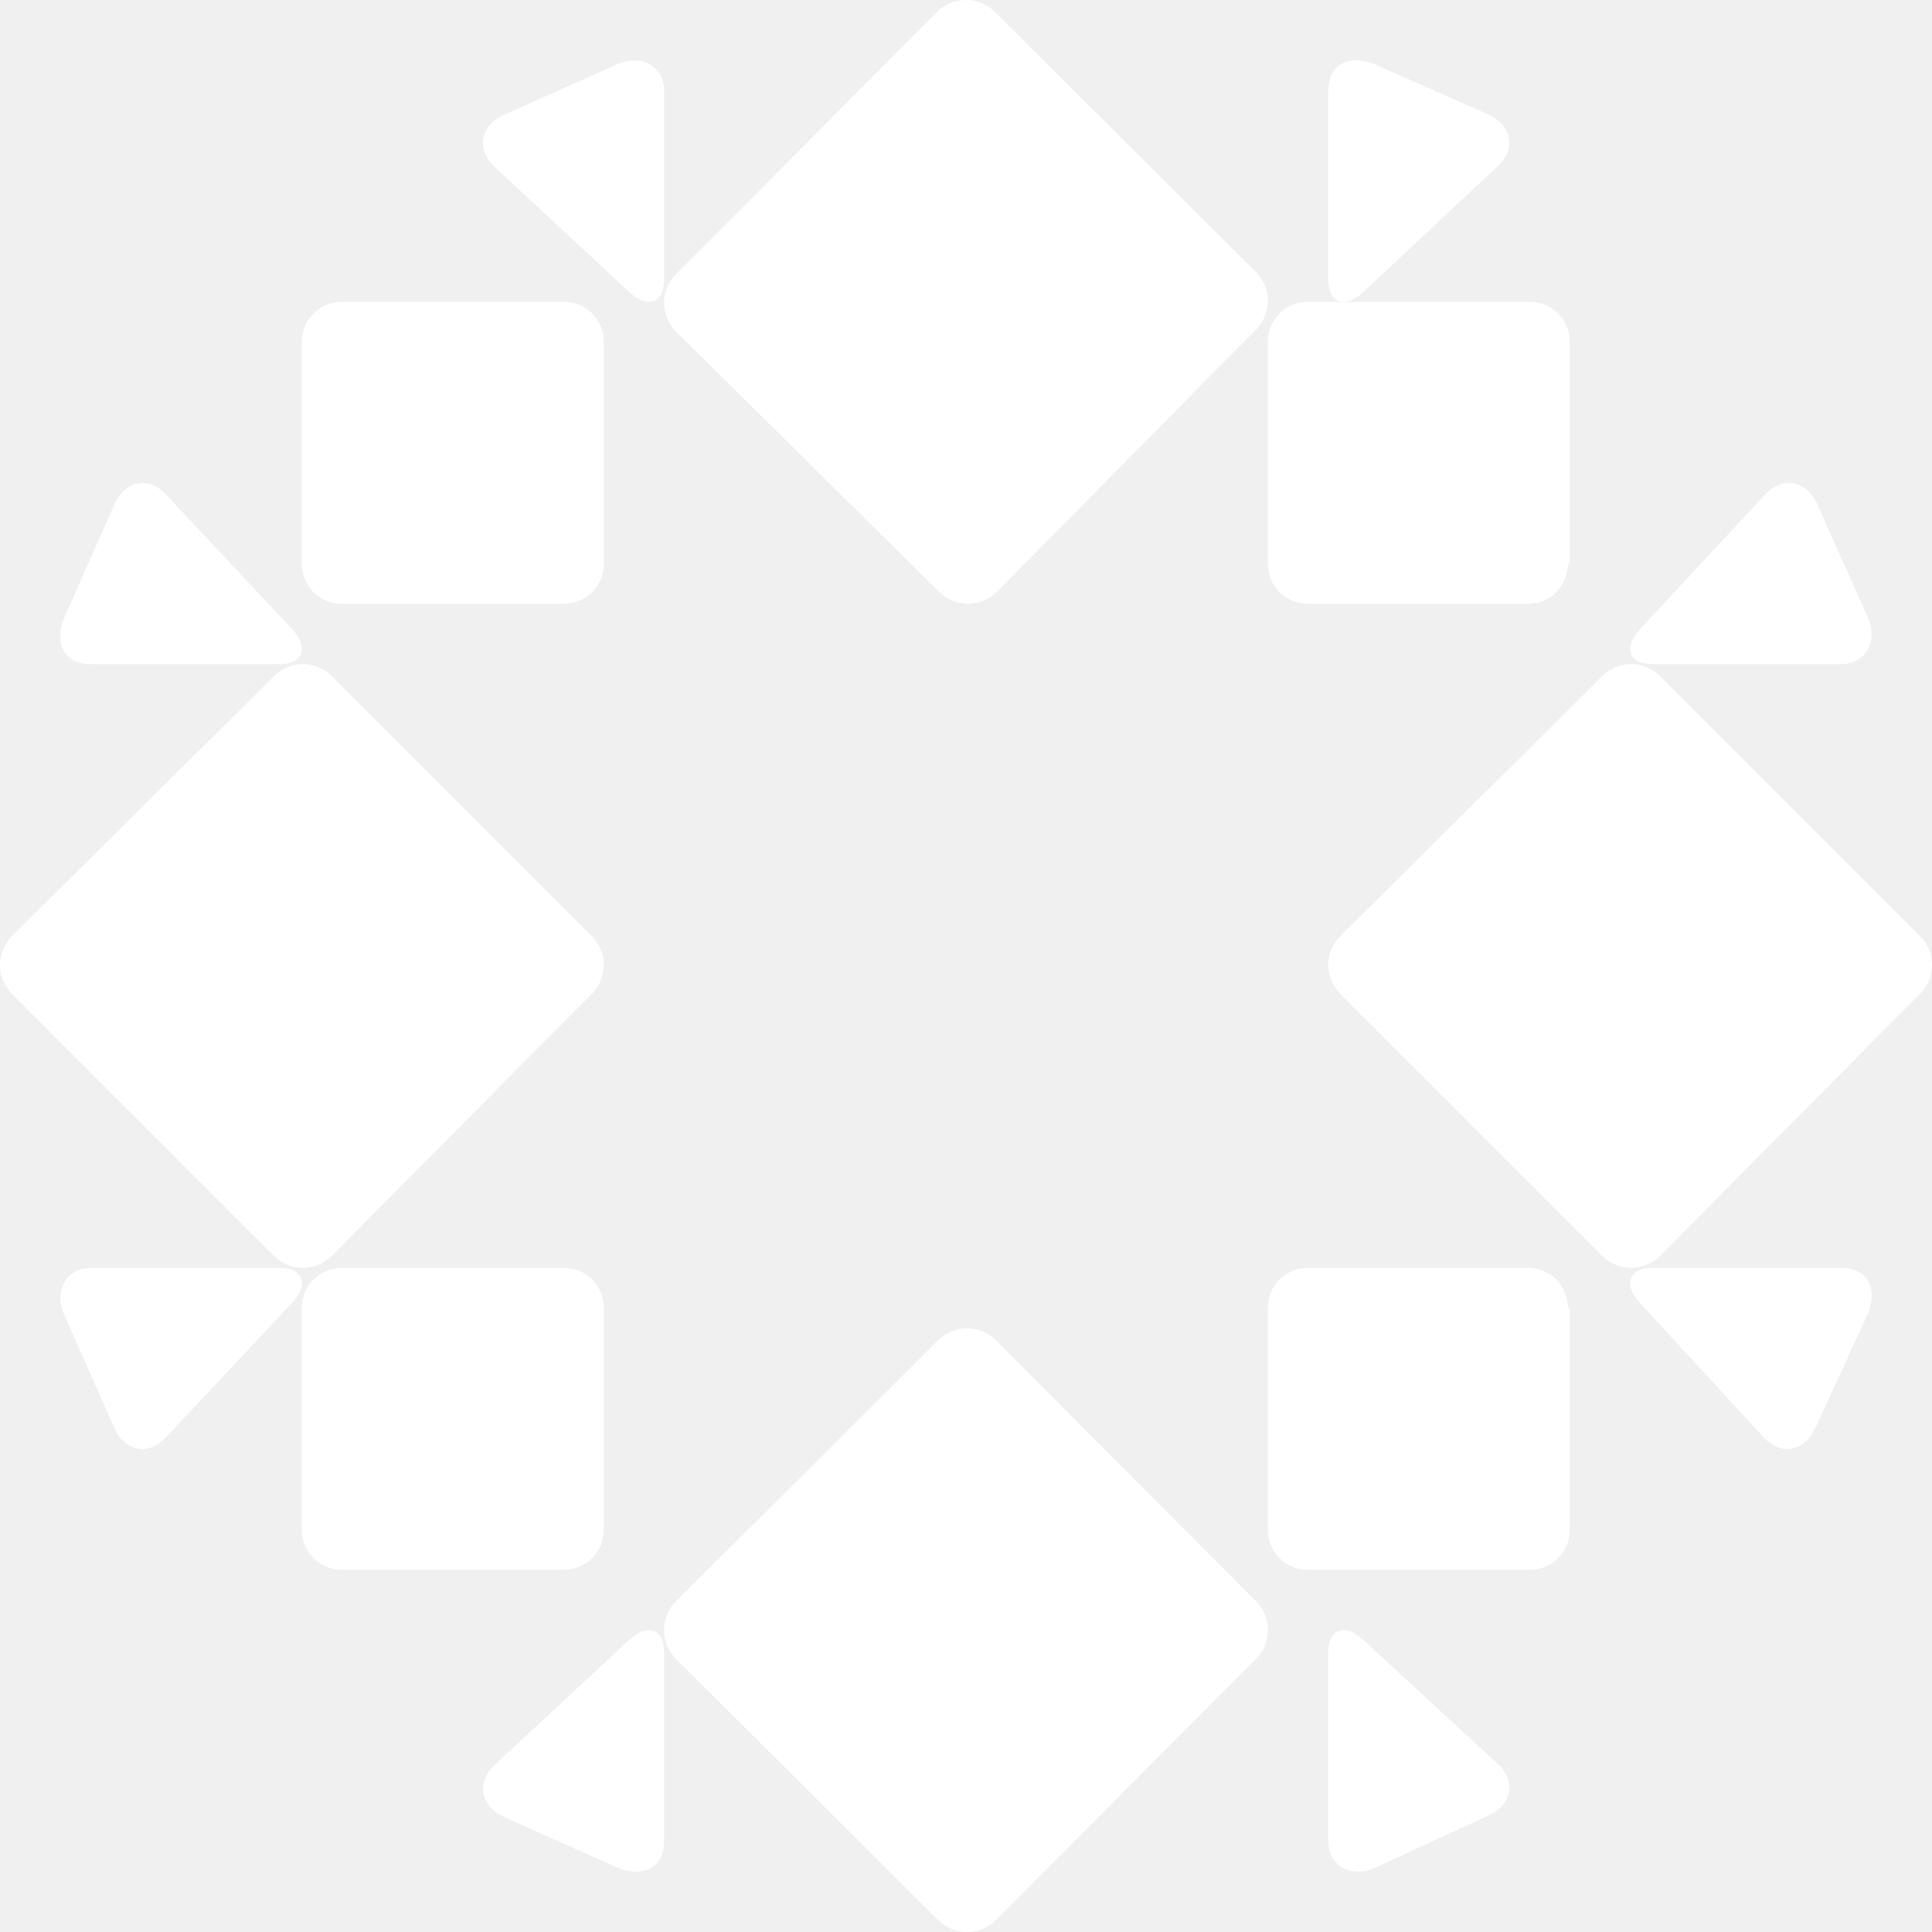
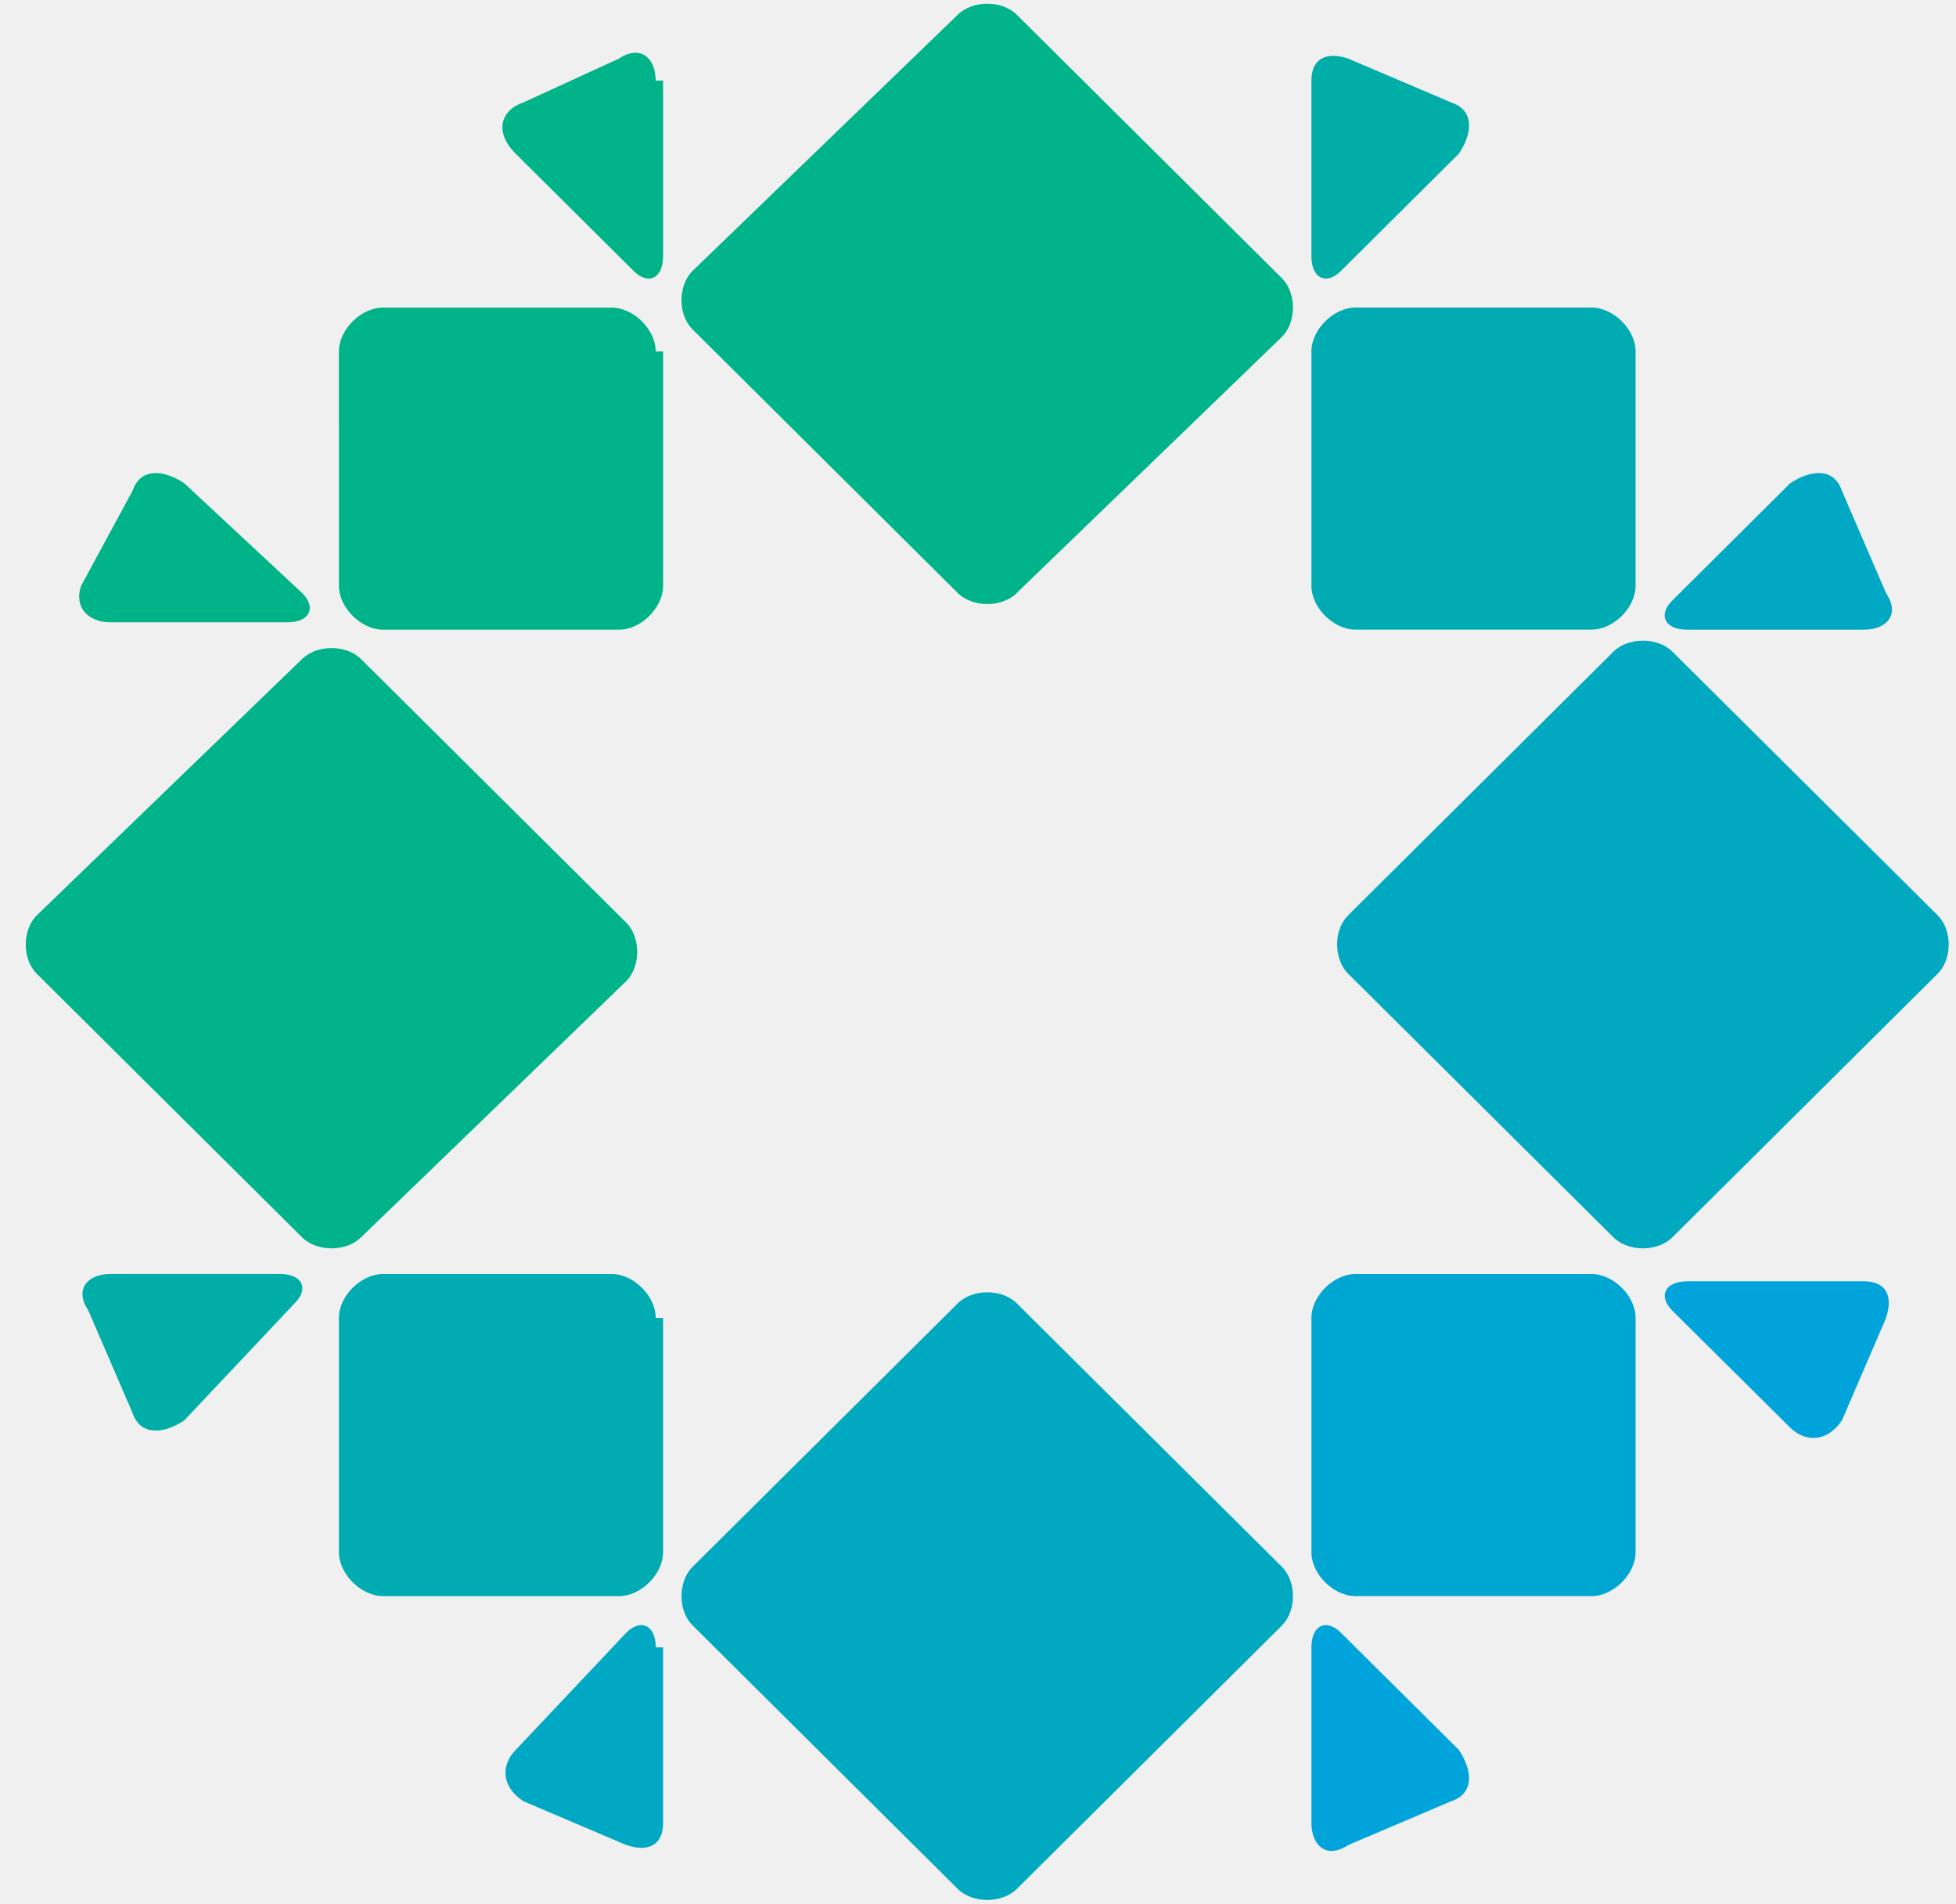
- <svg xmlns="http://www.w3.org/2000/svg" width="48" height="48" viewBox="0 0 48 48" fill="none">
-   <mask id="mask0_1197_44034" style="mask-type:alpha" maskUnits="userSpaceOnUse" x="0" y="0" width="48" height="48">
-     <g clip-path="url(#clip0_1197_44034)">
-       <path d="M24.767 14.704C24.371 15.099 23.728 15.099 23.332 14.704L16.797 8.24C16.401 7.845 16.401 7.204 16.797 6.809L23.282 0.296C23.678 -0.099 24.322 -0.099 24.718 0.296L31.203 6.76C31.599 7.155 31.599 7.796 31.203 8.191L24.767 14.704Z" fill="url(#paint0_linear_1197_44034)" />
-       <path d="M24.74 47.703C24.345 48.099 23.704 48.099 23.309 47.703L16.796 41.218C16.401 40.822 16.401 40.178 16.796 39.782L23.309 33.297C23.704 32.901 24.345 32.901 24.74 33.297L31.204 39.782C31.599 40.178 31.599 40.822 31.204 41.218L24.74 47.703Z" fill="url(#paint1_linear_1197_44034)" />
-       <path d="M41.24 31.204C40.845 31.599 40.204 31.599 39.809 31.204L33.296 24.691C32.901 24.296 32.901 23.655 33.296 23.26L39.809 16.796C40.204 16.401 40.845 16.401 41.24 16.796L47.704 23.26C48.099 23.655 48.099 24.296 47.704 24.691L41.24 31.204Z" fill="url(#paint2_linear_1197_44034)" />
-       <path d="M16.5 41.064C16.5 40.474 16.096 40.313 15.634 40.742L12.285 43.853C11.823 44.282 11.939 44.872 12.516 45.14L15.403 46.427C16.038 46.642 16.5 46.374 16.5 45.73V41.064Z" fill="url(#paint3_linear_1197_44034)" />
-       <path d="M36.984 45.104C37.561 44.838 37.677 44.252 37.215 43.827L33.866 40.74C33.404 40.315 33 40.474 33 41.06V45.742C33 46.327 33.52 46.647 34.097 46.434L36.984 45.104Z" fill="url(#paint4_linear_1197_44034)" />
-       <path d="M38.953 32.484C38.953 31.969 38.534 31.5 37.975 31.5H32.478C31.966 31.5 31.5 31.922 31.5 32.484V38.016C31.5 38.531 31.919 39 32.478 39H38.022C38.534 39 39 38.578 39 38.016V32.484H38.953Z" fill="url(#paint5_linear_1197_44034)" />
-       <path d="M45.145 12.516C44.876 11.939 44.286 11.823 43.856 12.285L40.743 15.634C40.313 16.096 40.474 16.5 41.065 16.5H45.735C46.326 16.5 46.648 15.98 46.433 15.403L45.145 12.516Z" fill="url(#paint6_linear_1197_44034)" />
-       <path d="M37.215 4.124C37.677 3.698 37.561 3.114 36.984 2.848L34.097 1.572C33.462 1.359 33 1.625 33 2.263V6.941C33 7.526 33.404 7.685 33.866 7.26L37.215 4.124Z" fill="url(#paint7_linear_1197_44034)" />
-       <path d="M4.124 12.285C3.698 11.823 3.114 11.939 2.848 12.516L1.572 15.403C1.359 16.038 1.625 16.5 2.263 16.5H6.941C7.526 16.5 7.685 16.096 7.26 15.634L4.124 12.285Z" fill="url(#paint8_linear_1197_44034)" />
-       <path d="M15 8.484C15 7.969 14.581 7.5 14.022 7.5H8.478C7.966 7.5 7.5 7.922 7.5 8.484V14.016C7.5 14.531 7.919 15 8.478 15H14.022C14.534 15 15 14.578 15 14.016V8.484Z" fill="url(#paint9_linear_1197_44034)" />
-       <path d="M16.5 2.265C16.5 1.674 15.98 1.352 15.403 1.567L12.516 2.855C11.939 3.124 11.823 3.714 12.285 4.144L15.634 7.257C16.096 7.687 16.5 7.526 16.5 6.935V2.265Z" fill="url(#paint10_linear_1197_44034)" />
-       <path d="M46.428 32.597C46.641 31.962 46.375 31.5 45.737 31.5H41.059C40.474 31.5 40.315 31.904 40.74 32.366L43.823 35.715C44.248 36.177 44.833 36.061 45.099 35.484L46.428 32.597Z" fill="url(#paint11_linear_1197_44034)" />
-       <path d="M15 32.484C15 31.969 14.581 31.5 14.022 31.5H8.478C7.966 31.5 7.5 31.922 7.5 32.484V38.016C7.5 38.531 7.919 39 8.478 39H14.022C14.534 39 15 38.578 15 38.016V32.484Z" fill="url(#paint12_linear_1197_44034)" />
-       <path d="M7.26 32.366C7.685 31.904 7.526 31.5 6.94 31.5H2.258C1.673 31.5 1.353 32.02 1.566 32.597L2.843 35.484C3.109 36.061 3.695 36.177 4.12 35.715L7.26 32.366Z" fill="url(#paint13_linear_1197_44034)" />
-       <path d="M38.953 14.022C38.953 14.534 38.534 15 37.975 15H32.478C31.966 15 31.5 14.581 31.5 14.022V8.478C31.5 7.966 31.919 7.5 32.478 7.5H38.022C38.534 7.5 39 7.919 39 8.478V14.022H38.953Z" fill="url(#paint14_linear_1197_44034)" />
-       <path d="M8.24 31.204C7.845 31.599 7.204 31.599 6.809 31.204L0.296 24.691C-0.099 24.296 -0.099 23.655 0.296 23.26L6.809 16.796C7.204 16.401 7.845 16.401 8.24 16.796L14.704 23.26C15.099 23.655 15.099 24.296 14.704 24.691L8.24 31.204Z" fill="#00B280" />
-     </g>
-   </mask>
-   <g mask="url(#mask0_1197_44034)">
-     <rect x="-3" y="-11" width="58" height="72" fill="white" />
-   </g>
+ <svg xmlns="http://www.w3.org/2000/svg" width="37" height="36" viewBox="0 0 37 36" fill="none">
+   <path d="M19.233 11.216C18.953 11.493 18.397 11.493 18.118 11.216L13.101 6.23C12.821 5.954 12.821 5.4 13.101 5.123L18.118 0.278C18.398 0.001 18.954 0.001 19.233 0.278L24.25 5.263C24.527 5.539 24.527 6.093 24.25 6.37L19.232 11.215L19.233 11.216Z" fill="url(#paint0_linear_1347_7454)" />
+   <path d="M19.233 35.724C18.953 36.001 18.397 36.001 18.118 35.724L13.101 30.739C12.821 30.463 12.821 29.909 13.101 29.632L18.118 24.648C18.398 24.371 18.954 24.371 19.233 24.648L24.25 29.633C24.527 29.911 24.527 30.465 24.25 30.741L19.232 35.726L19.233 35.724Z" fill="url(#paint1_linear_1347_7454)" />
+   <path d="M31.635 23.4C31.355 23.678 30.799 23.678 30.52 23.4L25.503 18.416C25.223 18.139 25.223 17.586 25.503 17.309L30.52 12.324C30.8 12.047 31.356 12.047 31.635 12.324L36.652 17.309C36.932 17.586 36.932 18.139 36.652 18.416L31.635 23.4Z" fill="url(#paint2_linear_1347_7454)" />
+   <path d="M12.404 31.155C12.404 30.739 12.124 30.601 11.847 30.878L9.757 33.093C9.477 33.37 9.477 33.786 9.897 34.063L11.847 34.893C12.265 35.033 12.543 34.893 12.543 34.478V31.155H12.403H12.404Z" fill="url(#paint3_linear_1347_7454)" />
+   <path d="M27.455 34.063C27.873 33.923 27.873 33.509 27.595 33.093L25.365 30.878C25.085 30.601 24.807 30.738 24.807 31.155V34.478C24.807 34.893 25.087 35.17 25.504 34.893L27.455 34.063Z" fill="url(#paint4_linear_1347_7454)" />
+   <path d="M30.939 24.924C30.939 24.509 30.521 24.094 30.103 24.094H25.643C25.225 24.094 24.807 24.509 24.807 24.924V29.354C24.807 29.77 25.225 30.186 25.643 30.186H30.103C30.521 30.186 30.939 29.77 30.939 29.356V24.924Z" fill="url(#paint5_linear_1347_7454)" />
+   <path d="M34.84 9.278C34.7 8.863 34.283 8.863 33.865 9.138L31.635 11.355C31.355 11.632 31.495 11.909 31.915 11.909H35.258C35.676 11.909 35.955 11.632 35.676 11.216L34.84 9.278Z" fill="url(#paint6_linear_1347_7454)" />
+   <path d="M27.594 2.909C27.874 2.493 27.874 2.079 27.454 1.939L25.504 1.109C25.086 0.969 24.807 1.109 24.807 1.524V4.847C24.807 5.263 25.087 5.401 25.365 5.124L27.594 2.909Z" fill="url(#paint7_linear_1347_7454)" />
+   <path d="M3.485 9.139C3.067 8.863 2.648 8.863 2.509 9.279L1.534 11.079C1.394 11.493 1.674 11.769 2.091 11.769H5.436C5.854 11.769 5.994 11.493 5.716 11.216L3.485 9.139Z" fill="url(#paint8_linear_1347_7454)" />
+   <path d="M12.403 6.647C12.403 6.232 11.985 5.817 11.567 5.817H7.247C6.829 5.817 6.411 6.232 6.411 6.647V11.077C6.411 11.493 6.831 11.909 7.248 11.909H11.708C12.125 11.909 12.543 11.493 12.543 11.079V6.646L12.403 6.647Z" fill="url(#paint9_linear_1347_7454)" />
+   <path d="M12.403 1.524C12.403 1.109 12.123 0.832 11.707 1.109L9.897 1.939C9.477 2.079 9.337 2.493 9.757 2.909L11.986 5.124C12.264 5.401 12.543 5.264 12.543 4.847V1.524H12.402H12.403Z" fill="url(#paint10_linear_1347_7454)" />
+   <path d="M35.676 24.924C35.816 24.509 35.676 24.232 35.258 24.232H31.915C31.497 24.232 31.357 24.51 31.634 24.787L33.865 27.001C34.145 27.278 34.562 27.278 34.842 26.863L35.678 24.923L35.676 24.924Z" fill="url(#paint11_linear_1347_7454)" />
+   <path d="M12.403 24.924C12.403 24.509 11.985 24.094 11.567 24.094H7.247C6.829 24.094 6.411 24.509 6.411 24.924V29.354C6.411 29.77 6.831 30.186 7.248 30.186H11.708C12.125 30.186 12.543 29.77 12.543 29.356V24.924H12.403Z" fill="url(#paint12_linear_1347_7454)" />
+   <path d="M5.574 24.647C5.854 24.37 5.714 24.093 5.296 24.093H2.09C1.672 24.093 1.394 24.37 1.672 24.786L2.508 26.724C2.648 27.139 3.066 27.139 3.484 26.864L5.574 24.647Z" fill="url(#paint13_linear_1347_7454)" />
+   <path d="M30.939 11.078C30.939 11.493 30.521 11.908 30.103 11.908H25.643C25.225 11.908 24.807 11.493 24.807 11.078V6.648C24.807 6.232 25.225 5.816 25.643 5.816H30.103C30.521 5.816 30.939 6.232 30.939 6.646V11.078Z" fill="url(#paint14_linear_1347_7454)" />
+   <path d="M6.83 23.4C6.55 23.678 5.993 23.678 5.714 23.4L0.697 18.417C0.417 18.14 0.417 17.587 0.697 17.31L5.714 12.464C5.994 12.187 6.55 12.187 6.829 12.464L11.845 17.448C12.123 17.725 12.123 18.278 11.845 18.556L6.83 23.4Z" fill="url(#paint15_linear_1347_7454)" />
  <defs>
-     <linearGradient id="paint0_linear_1197_44034" x1="15.917" y1="-0.579" x2="48.38" y2="31.777" gradientUnits="userSpaceOnUse">
-       <stop stop-color="#00B280" />
-       <stop offset="0.186" stop-color="#07AF97" />
-       <stop offset="0.542" stop-color="#13ABBF" />
-       <stop offset="0.826" stop-color="#1BA9D7" />
-       <stop offset="1" stop-color="#1DA8E0" />
+     <linearGradient id="paint0_linear_1347_7454" x1="-27.211" y1="-48.818" x2="2399.87" y2="2454" gradientUnits="userSpaceOnUse">
+       <stop stop-color="#00B388" />
+       <stop offset="0.132" stop-color="#00B097" />
+       <stop offset="0.512" stop-color="#00A9BF" />
+       <stop offset="0.814" stop-color="#00A5D7" />
+       <stop offset="1" stop-color="#00A3E0" />
    </linearGradient>
-     <linearGradient id="paint1_linear_1197_44034" x1="-0.263" y1="16.13" x2="32.093" y2="48.593" gradientUnits="userSpaceOnUse">
-       <stop stop-color="#00B280" />
-       <stop offset="0.186" stop-color="#07AF97" />
-       <stop offset="0.542" stop-color="#13ABBF" />
-       <stop offset="0.826" stop-color="#1BA9D7" />
-       <stop offset="1" stop-color="#1DA8E0" />
+     <linearGradient id="paint1_linear_1347_7454" x1="-1264.37" y1="-1232.1" x2="1193.14" y2="1241.5" gradientUnits="userSpaceOnUse">
+       <stop stop-color="#00B388" />
+       <stop offset="0.132" stop-color="#00B097" />
+       <stop offset="0.512" stop-color="#00A9BF" />
+       <stop offset="0.814" stop-color="#00A5D7" />
+       <stop offset="1" stop-color="#00A3E0" />
    </linearGradient>
-     <linearGradient id="paint2_linear_1197_44034" x1="16.241" y1="-0.27" x2="48.597" y2="32.087" gradientUnits="userSpaceOnUse">
-       <stop stop-color="#00B280" />
-       <stop offset="0.186" stop-color="#07AF97" />
-       <stop offset="0.542" stop-color="#13ABBF" />
-       <stop offset="0.826" stop-color="#1BA9D7" />
-       <stop offset="1" stop-color="#1DA8E0" />
+     <linearGradient id="paint2_linear_1347_7454" x1="-1254.87" y1="-1241.88" x2="1202.79" y2="1232.2" gradientUnits="userSpaceOnUse">
+       <stop stop-color="#00B388" />
+       <stop offset="0.132" stop-color="#00B097" />
+       <stop offset="0.512" stop-color="#00A9BF" />
+       <stop offset="0.814" stop-color="#00A5D7" />
+       <stop offset="1" stop-color="#00A3E0" />
    </linearGradient>
-     <linearGradient id="paint3_linear_1197_44034" x1="0.678" y1="20.38" x2="29.648" y2="47.289" gradientUnits="userSpaceOnUse">
-       <stop stop-color="#00B280" />
-       <stop offset="0.186" stop-color="#07AF97" />
-       <stop offset="0.542" stop-color="#13ABBF" />
-       <stop offset="0.826" stop-color="#1BA9D7" />
-       <stop offset="1" stop-color="#1DA8E0" />
+     <linearGradient id="paint3_linear_1347_7454" x1="-1421.62" y1="-1371.66" x2="1541.24" y2="103.44" gradientUnits="userSpaceOnUse">
+       <stop stop-color="#00B388" />
+       <stop offset="0.132" stop-color="#00B097" />
+       <stop offset="0.512" stop-color="#00A9BF" />
+       <stop offset="0.814" stop-color="#00A5D7" />
+       <stop offset="1" stop-color="#00A3E0" />
    </linearGradient>
-     <linearGradient id="paint4_linear_1197_44034" x1="14.346" y1="10.844" x2="43.251" y2="37.481" gradientUnits="userSpaceOnUse">
-       <stop stop-color="#00B280" />
-       <stop offset="0.186" stop-color="#07AF97" />
-       <stop offset="0.542" stop-color="#13ABBF" />
-       <stop offset="0.826" stop-color="#1BA9D7" />
-       <stop offset="1" stop-color="#1DA8E0" />
+     <linearGradient id="paint4_linear_1347_7454" x1="-2247.7" y1="-2050.67" x2="720.432" y2="-613.502" gradientUnits="userSpaceOnUse">
+       <stop stop-color="#00B388" />
+       <stop offset="0.132" stop-color="#00B097" />
+       <stop offset="0.512" stop-color="#00A9BF" />
+       <stop offset="0.814" stop-color="#00A5D7" />
+       <stop offset="1" stop-color="#00A3E0" />
    </linearGradient>
-     <linearGradient id="paint5_linear_1197_44034" x1="8.606" y1="8.435" x2="39.153" y2="39.174" gradientUnits="userSpaceOnUse">
-       <stop stop-color="#00B280" />
-       <stop offset="0.186" stop-color="#07AF97" />
-       <stop offset="0.542" stop-color="#13ABBF" />
-       <stop offset="0.826" stop-color="#1BA9D7" />
-       <stop offset="1" stop-color="#1DA8E0" />
+     <linearGradient id="paint5_linear_1347_7454" x1="-1824.34" y1="-1813.5" x2="633.216" y2="660.191" gradientUnits="userSpaceOnUse">
+       <stop stop-color="#00B388" />
+       <stop offset="0.132" stop-color="#00B097" />
+       <stop offset="0.512" stop-color="#00A9BF" />
+       <stop offset="0.814" stop-color="#00A5D7" />
+       <stop offset="1" stop-color="#00A3E0" />
    </linearGradient>
-     <linearGradient id="paint6_linear_1197_44034" x1="20.277" y1="0.696" x2="47.221" y2="29.674" gradientUnits="userSpaceOnUse">
-       <stop stop-color="#00B280" />
-       <stop offset="0.186" stop-color="#07AF97" />
-       <stop offset="0.542" stop-color="#13ABBF" />
-       <stop offset="0.826" stop-color="#1BA9D7" />
-       <stop offset="1" stop-color="#1DA8E0" />
+     <linearGradient id="paint6_linear_1347_7454" x1="-1379.83" y1="-1413.24" x2="36.478" y2="1550.08" gradientUnits="userSpaceOnUse">
+       <stop stop-color="#00B388" />
+       <stop offset="0.132" stop-color="#00B097" />
+       <stop offset="0.512" stop-color="#00A9BF" />
+       <stop offset="0.814" stop-color="#00A5D7" />
+       <stop offset="1" stop-color="#00A3E0" />
    </linearGradient>
-     <linearGradient id="paint7_linear_1197_44034" x1="27.512" y1="-7.424" x2="56.409" y2="19.179" gradientUnits="userSpaceOnUse">
-       <stop stop-color="#00B280" />
-       <stop offset="0.186" stop-color="#07AF97" />
-       <stop offset="0.542" stop-color="#13ABBF" />
-       <stop offset="0.826" stop-color="#1BA9D7" />
-       <stop offset="1" stop-color="#1DA8E0" />
+     <linearGradient id="paint7_linear_1347_7454" x1="-718.475" y1="-631.928" x2="2244.9" y2="843.913" gradientUnits="userSpaceOnUse">
+       <stop stop-color="#00B388" />
+       <stop offset="0.132" stop-color="#00B097" />
+       <stop offset="0.512" stop-color="#00A9BF" />
+       <stop offset="0.814" stop-color="#00A5D7" />
+       <stop offset="1" stop-color="#00A3E0" />
    </linearGradient>
-     <linearGradient id="paint8_linear_1197_44034" x1="2.217" y1="13.871" x2="28.82" y2="42.768" gradientUnits="userSpaceOnUse">
-       <stop stop-color="#00B280" />
-       <stop offset="0.186" stop-color="#07AF97" />
-       <stop offset="0.542" stop-color="#13ABBF" />
-       <stop offset="0.826" stop-color="#1BA9D7" />
-       <stop offset="1" stop-color="#1DA8E0" />
+     <linearGradient id="paint8_linear_1347_7454" x1="59.316" y1="107.198" x2="1311.61" y2="3078.43" gradientUnits="userSpaceOnUse">
+       <stop stop-color="#00B388" />
+       <stop offset="0.132" stop-color="#00B097" />
+       <stop offset="0.512" stop-color="#00A9BF" />
+       <stop offset="0.814" stop-color="#00A5D7" />
+       <stop offset="1" stop-color="#00A3E0" />
    </linearGradient>
-     <linearGradient id="paint9_linear_1197_44034" x1="7.377" y1="7.366" x2="37.924" y2="38.104" gradientUnits="userSpaceOnUse">
-       <stop stop-color="#00B280" />
-       <stop offset="0.186" stop-color="#07AF97" />
-       <stop offset="0.542" stop-color="#13ABBF" />
-       <stop offset="0.826" stop-color="#1BA9D7" />
-       <stop offset="1" stop-color="#1DA8E0" />
+     <linearGradient id="paint9_linear_1347_7454" x1="-3.829" y1="-3.504" x2="2453.76" y2="2470.25" gradientUnits="userSpaceOnUse">
+       <stop stop-color="#00B388" />
+       <stop offset="0.132" stop-color="#00B097" />
+       <stop offset="0.512" stop-color="#00A9BF" />
+       <stop offset="0.814" stop-color="#00A5D7" />
+       <stop offset="1" stop-color="#00A3E0" />
    </linearGradient>
-     <linearGradient id="paint10_linear_1197_44034" x1="13.844" y1="2.262" x2="42.822" y2="29.206" gradientUnits="userSpaceOnUse">
-       <stop stop-color="#00B280" />
-       <stop offset="0.186" stop-color="#07AF97" />
-       <stop offset="0.542" stop-color="#13ABBF" />
-       <stop offset="0.826" stop-color="#1BA9D7" />
-       <stop offset="1" stop-color="#1DA8E0" />
+     <linearGradient id="paint10_linear_1347_7454" x1="113.232" y1="53.129" x2="3074.05" y2="1543.14" gradientUnits="userSpaceOnUse">
+       <stop stop-color="#00B388" />
+       <stop offset="0.132" stop-color="#00B097" />
+       <stop offset="0.512" stop-color="#00A9BF" />
+       <stop offset="0.814" stop-color="#00A5D7" />
+       <stop offset="1" stop-color="#00A3E0" />
    </linearGradient>
-     <linearGradient id="paint11_linear_1197_44034" x1="10.907" y1="12.858" x2="37.51" y2="41.755" gradientUnits="userSpaceOnUse">
-       <stop offset="1" stop-color="#1DA8E0" />
+     <linearGradient id="paint11_linear_1347_7454" x1="-2062.39" y1="-2247.52" x2="-608.3" y2="710.801" gradientUnits="userSpaceOnUse">
+       <stop stop-color="#00B388" />
+       <stop offset="0.132" stop-color="#00B097" />
+       <stop offset="0.512" stop-color="#00A9BF" />
+       <stop offset="0.814" stop-color="#00A5D7" />
+       <stop offset="1" stop-color="#00A3E0" />
    </linearGradient>
-     <linearGradient id="paint12_linear_1197_44034" x1="-4.003" y1="19.894" x2="26.545" y2="50.633" gradientUnits="userSpaceOnUse">
-       <stop stop-color="#00B280" />
-       <stop offset="0.186" stop-color="#07AF97" />
-       <stop offset="0.542" stop-color="#13ABBF" />
-       <stop offset="0.826" stop-color="#1BA9D7" />
-       <stop offset="1" stop-color="#1DA8E0" />
+     <linearGradient id="paint12_linear_1347_7454" x1="-925.328" y1="-897.363" x2="1532.27" y2="1576.36" gradientUnits="userSpaceOnUse">
+       <stop stop-color="#00B388" />
+       <stop offset="0.132" stop-color="#00B097" />
+       <stop offset="0.512" stop-color="#00A9BF" />
+       <stop offset="0.814" stop-color="#00A5D7" />
+       <stop offset="1" stop-color="#00A3E0" />
    </linearGradient>
-     <linearGradient id="paint13_linear_1197_44034" x1="-7.368" y1="26.034" x2="19.269" y2="54.939" gradientUnits="userSpaceOnUse">
-       <stop stop-color="#00B280" />
-       <stop offset="0.186" stop-color="#07AF97" />
-       <stop offset="0.542" stop-color="#13ABBF" />
-       <stop offset="0.826" stop-color="#1BA9D7" />
-       <stop offset="1" stop-color="#1DA8E0" />
+     <linearGradient id="paint13_linear_1347_7454" x1="-629.907" y1="-713.875" x2="876.9" y2="2237.71" gradientUnits="userSpaceOnUse">
+       <stop stop-color="#00B388" />
+       <stop offset="0.132" stop-color="#00B097" />
+       <stop offset="0.512" stop-color="#00A9BF" />
+       <stop offset="0.814" stop-color="#00A5D7" />
+       <stop offset="1" stop-color="#00A3E0" />
    </linearGradient>
-     <linearGradient id="paint14_linear_1197_44034" x1="19.985" y1="-4.021" x2="50.532" y2="26.526" gradientUnits="userSpaceOnUse">
-       <stop stop-color="#00B280" />
-       <stop offset="0.186" stop-color="#07AF97" />
-       <stop offset="0.542" stop-color="#13ABBF" />
-       <stop offset="0.826" stop-color="#1BA9D7" />
-       <stop offset="1" stop-color="#1DA8E0" />
+     <linearGradient id="paint14_linear_1347_7454" x1="-902.867" y1="-919.656" x2="1554.69" y2="1554.04" gradientUnits="userSpaceOnUse">
+       <stop stop-color="#00B388" />
+       <stop offset="0.132" stop-color="#00B097" />
+       <stop offset="0.512" stop-color="#00A9BF" />
+       <stop offset="0.814" stop-color="#00A5D7" />
+       <stop offset="1" stop-color="#00A3E0" />
    </linearGradient>
-     <clipPath id="clip0_1197_44034">
-       <rect width="48" height="48" fill="white" />
-     </clipPath>
+     <linearGradient id="paint15_linear_1347_7454" x1="-35.38" y1="-26.988" x2="2391.43" y2="2475.77" gradientUnits="userSpaceOnUse">
+       <stop stop-color="#00B388" />
+       <stop offset="0.132" stop-color="#00B097" />
+       <stop offset="0.512" stop-color="#00A9BF" />
+       <stop offset="0.814" stop-color="#00A5D7" />
+       <stop offset="1" stop-color="#00A3E0" />
+     </linearGradient>
  </defs>
</svg>
